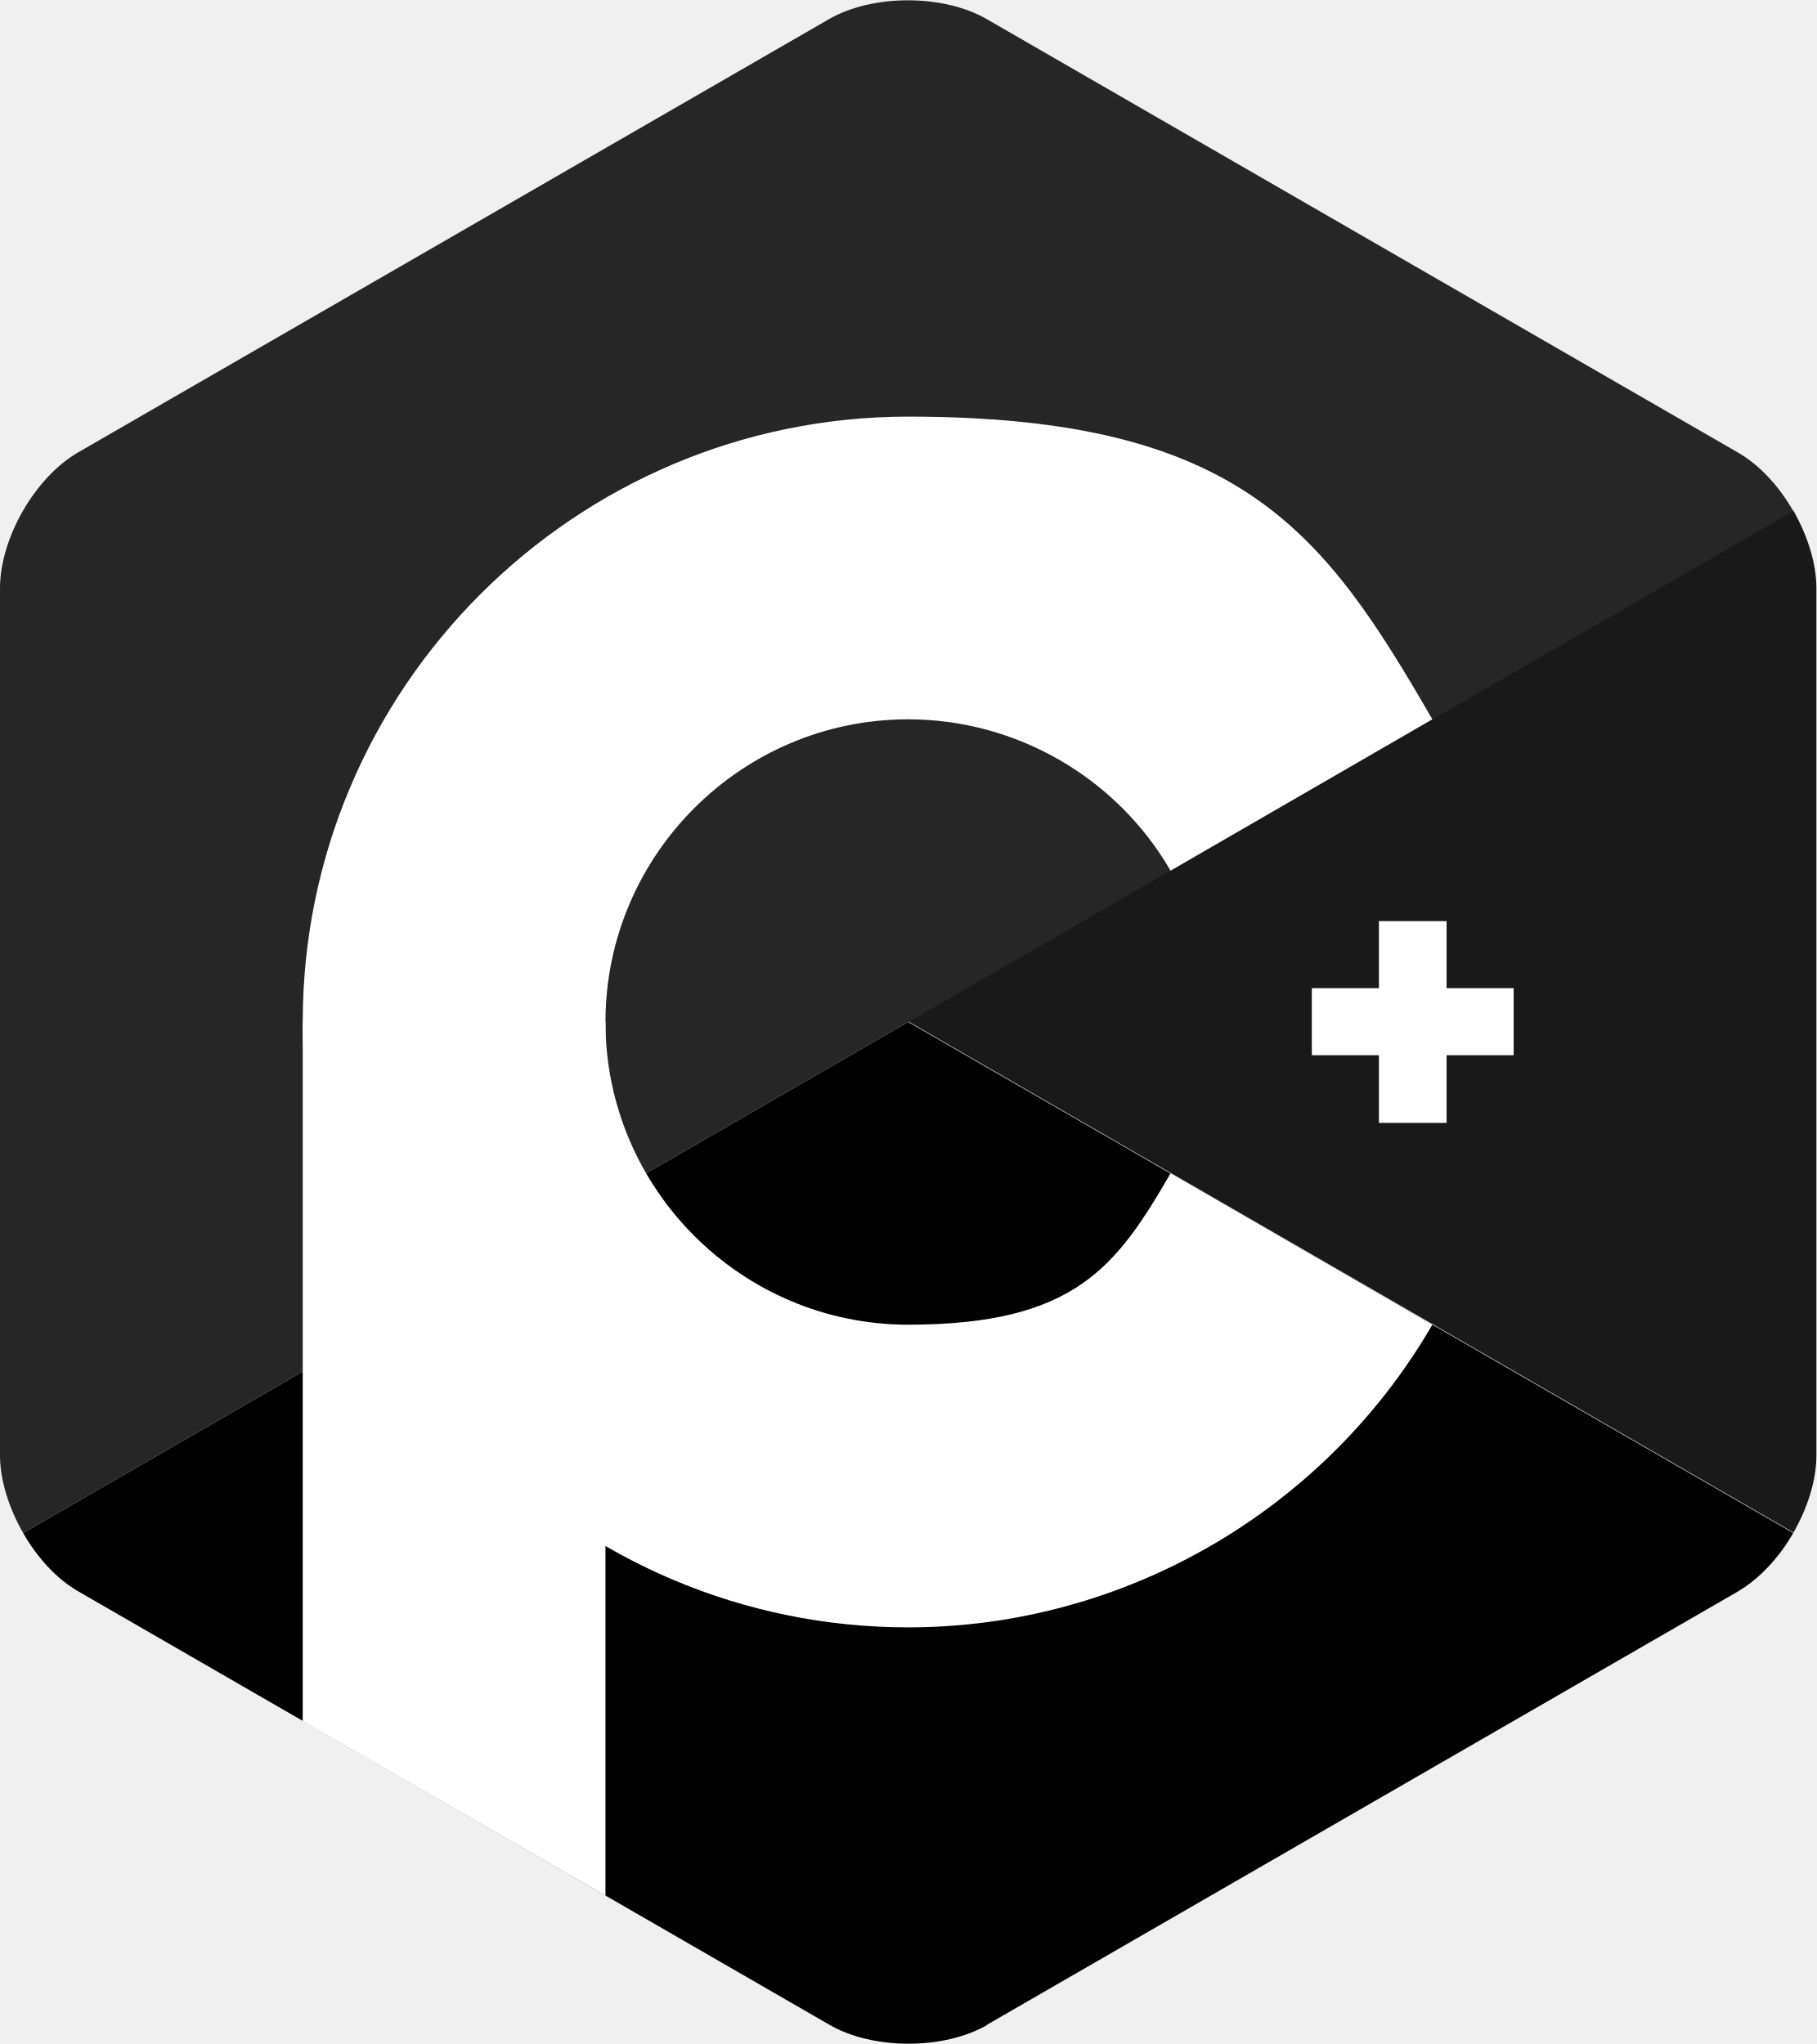
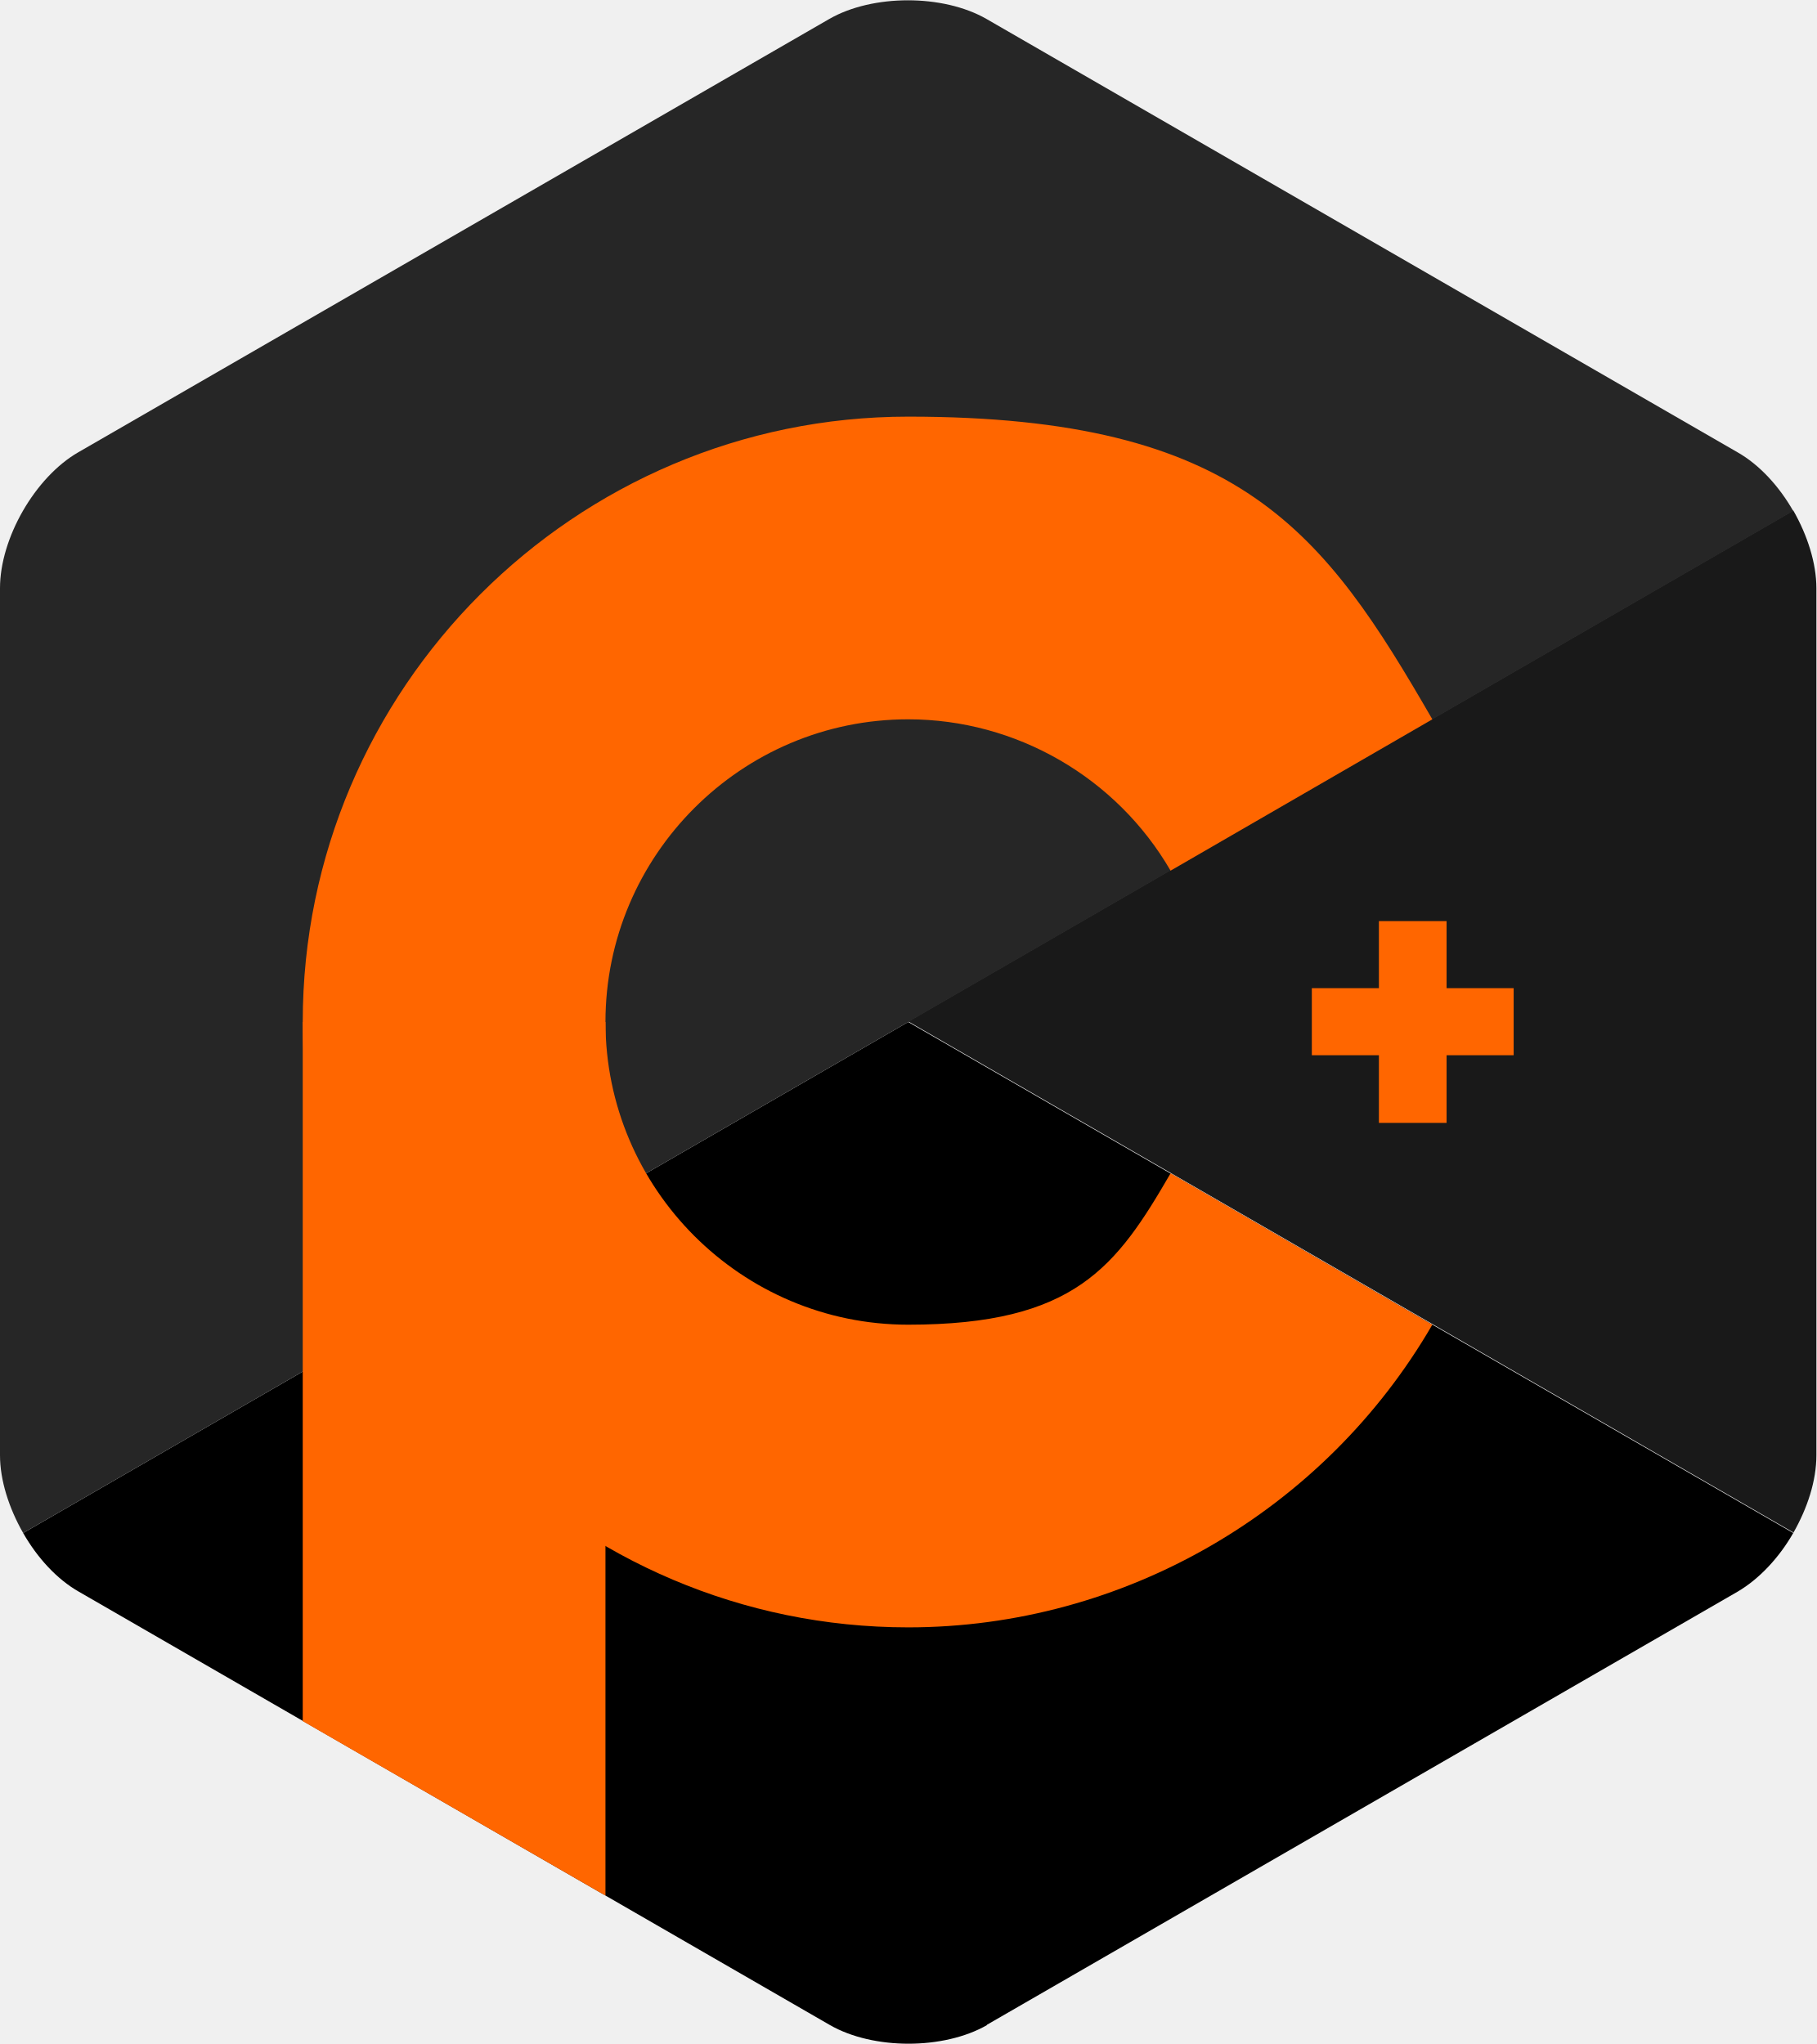
<svg xmlns="http://www.w3.org/2000/svg" version="1.1" viewBox="0 0 306 344.4">
  <defs>
    <style>
      .cls-1 {
-         fill: #fff;
+         fill: #f60;
      }

      .cls-2 {
        fill: #262626;
      }

      .cls-3 {
        fill: #191919;
      }
    </style>
  </defs>
  <g>
    <g id="Layer_1">
      <g id="Layer_1-2" data-name="Layer_1">
-         <path class="cls-3" d="M302.1,258.3c2.4-4.2,3.9-8.8,3.9-13.1V99.1c0-4.2-1.5-8.9-3.9-13.1l-149.1,86.1,149.1,86.1h0Z" />
-         <path d="M166.2,341.2l126.5-73c3.6-2.1,7-5.7,9.4-9.9l-149.1-86.1L3.9,258.3c2.4,4.2,5.7,7.8,9.4,9.9l126.5,73c7.3,4.2,19.2,4.2,26.5,0h-.1Z" />
-         <path class="cls-2" d="M302.1,86.1c-2.4-4.2-5.7-7.8-9.4-9.9L166.2,3.2c-7.3-4.2-19.2-4.2-26.5,0L13.2,76.2c-7.3,4.2-13.2,14.5-13.2,22.9v146.1c0,4.2,1.5,8.9,3.9,13.1l149.1-86.1,149.1-86.1h0Z" />
-         <g id="P">
-           <path class="cls-1" d="M153,274.2c-56.2,0-102-45.8-102-102s45.8-102,102-102,70.1,19.5,88.3,51l-44.1,25.5c-9.1-15.7-26-25.5-44.2-25.5-28.1,0-51,22.9-51,51s22.9,51,51,51,35.1-9.8,44.2-25.5l44.1,25.5c-18.2,31.4-52,51-88.3,51h0Z" />
-           <polygon class="cls-1" points="102 319.4 102 172.2 51 172.2 51 290 102 319.4" />
-         </g>
-         <g id="_x2B_">
-           <polygon class="cls-1" points="255 166.5 243.7 166.5 243.7 155.2 232.3 155.2 232.3 166.5 221 166.5 221 177.8 232.3 177.8 232.3 189.2 243.7 189.2 243.7 177.8 255 177.8 255 166.5" />
+         <g id="Layer_1-2">
+           <path class="cls-3" d="M302.1,258.3c2.4-4.2,3.9-8.8,3.9-13.1V99.1c0-4.2-1.5-8.9-3.9-13.1l-149.1,86.1,149.1,86.1h0Z" />
+           <path d="M166.2,341.2l126.5-73c3.6-2.1,7-5.7,9.4-9.9l-149.1-86.1L3.9,258.3c2.4,4.2,5.7,7.8,9.4,9.9l126.5,73c7.3,4.2,19.2,4.2,26.5,0h-.1Z" />
+           <path class="cls-2" d="M302.1,86.1c-2.4-4.2-5.7-7.8-9.4-9.9L166.2,3.2c-7.3-4.2-19.2-4.2-26.5,0L13.2,76.2c-7.3,4.2-13.2,14.5-13.2,22.9v146.1c0,4.2,1.5,8.9,3.9,13.1l149.1-86.1,149.1-86.1h0Z" />
+           <g id="P">
+             <path class="cls-1" d="M153,274.2c-56.2,0-102-45.8-102-102s45.8-102,102-102,70.1,19.5,88.3,51l-44.1,25.5c-9.1-15.7-26-25.5-44.2-25.5-28.1,0-51,22.9-51,51s22.9,51,51,51,35.1-9.8,44.2-25.5l44.1,25.5c-18.2,31.4-52,51-88.3,51h0Z" />
+             <polygon class="cls-1" points="102 319.4 102 172.2 51 172.2 51 290 102 319.4" />
+           </g>
+           <g id="_x2B_">
+             <polygon class="cls-1" points="255 166.5 243.7 166.5 243.7 155.2 232.3 155.2 232.3 166.5 221 166.5 221 177.8 232.3 177.8 232.3 189.2 243.7 189.2 243.7 177.8 255 177.8 255 166.5" />
+           </g>
        </g>
      </g>
    </g>
  </g>
</svg>
